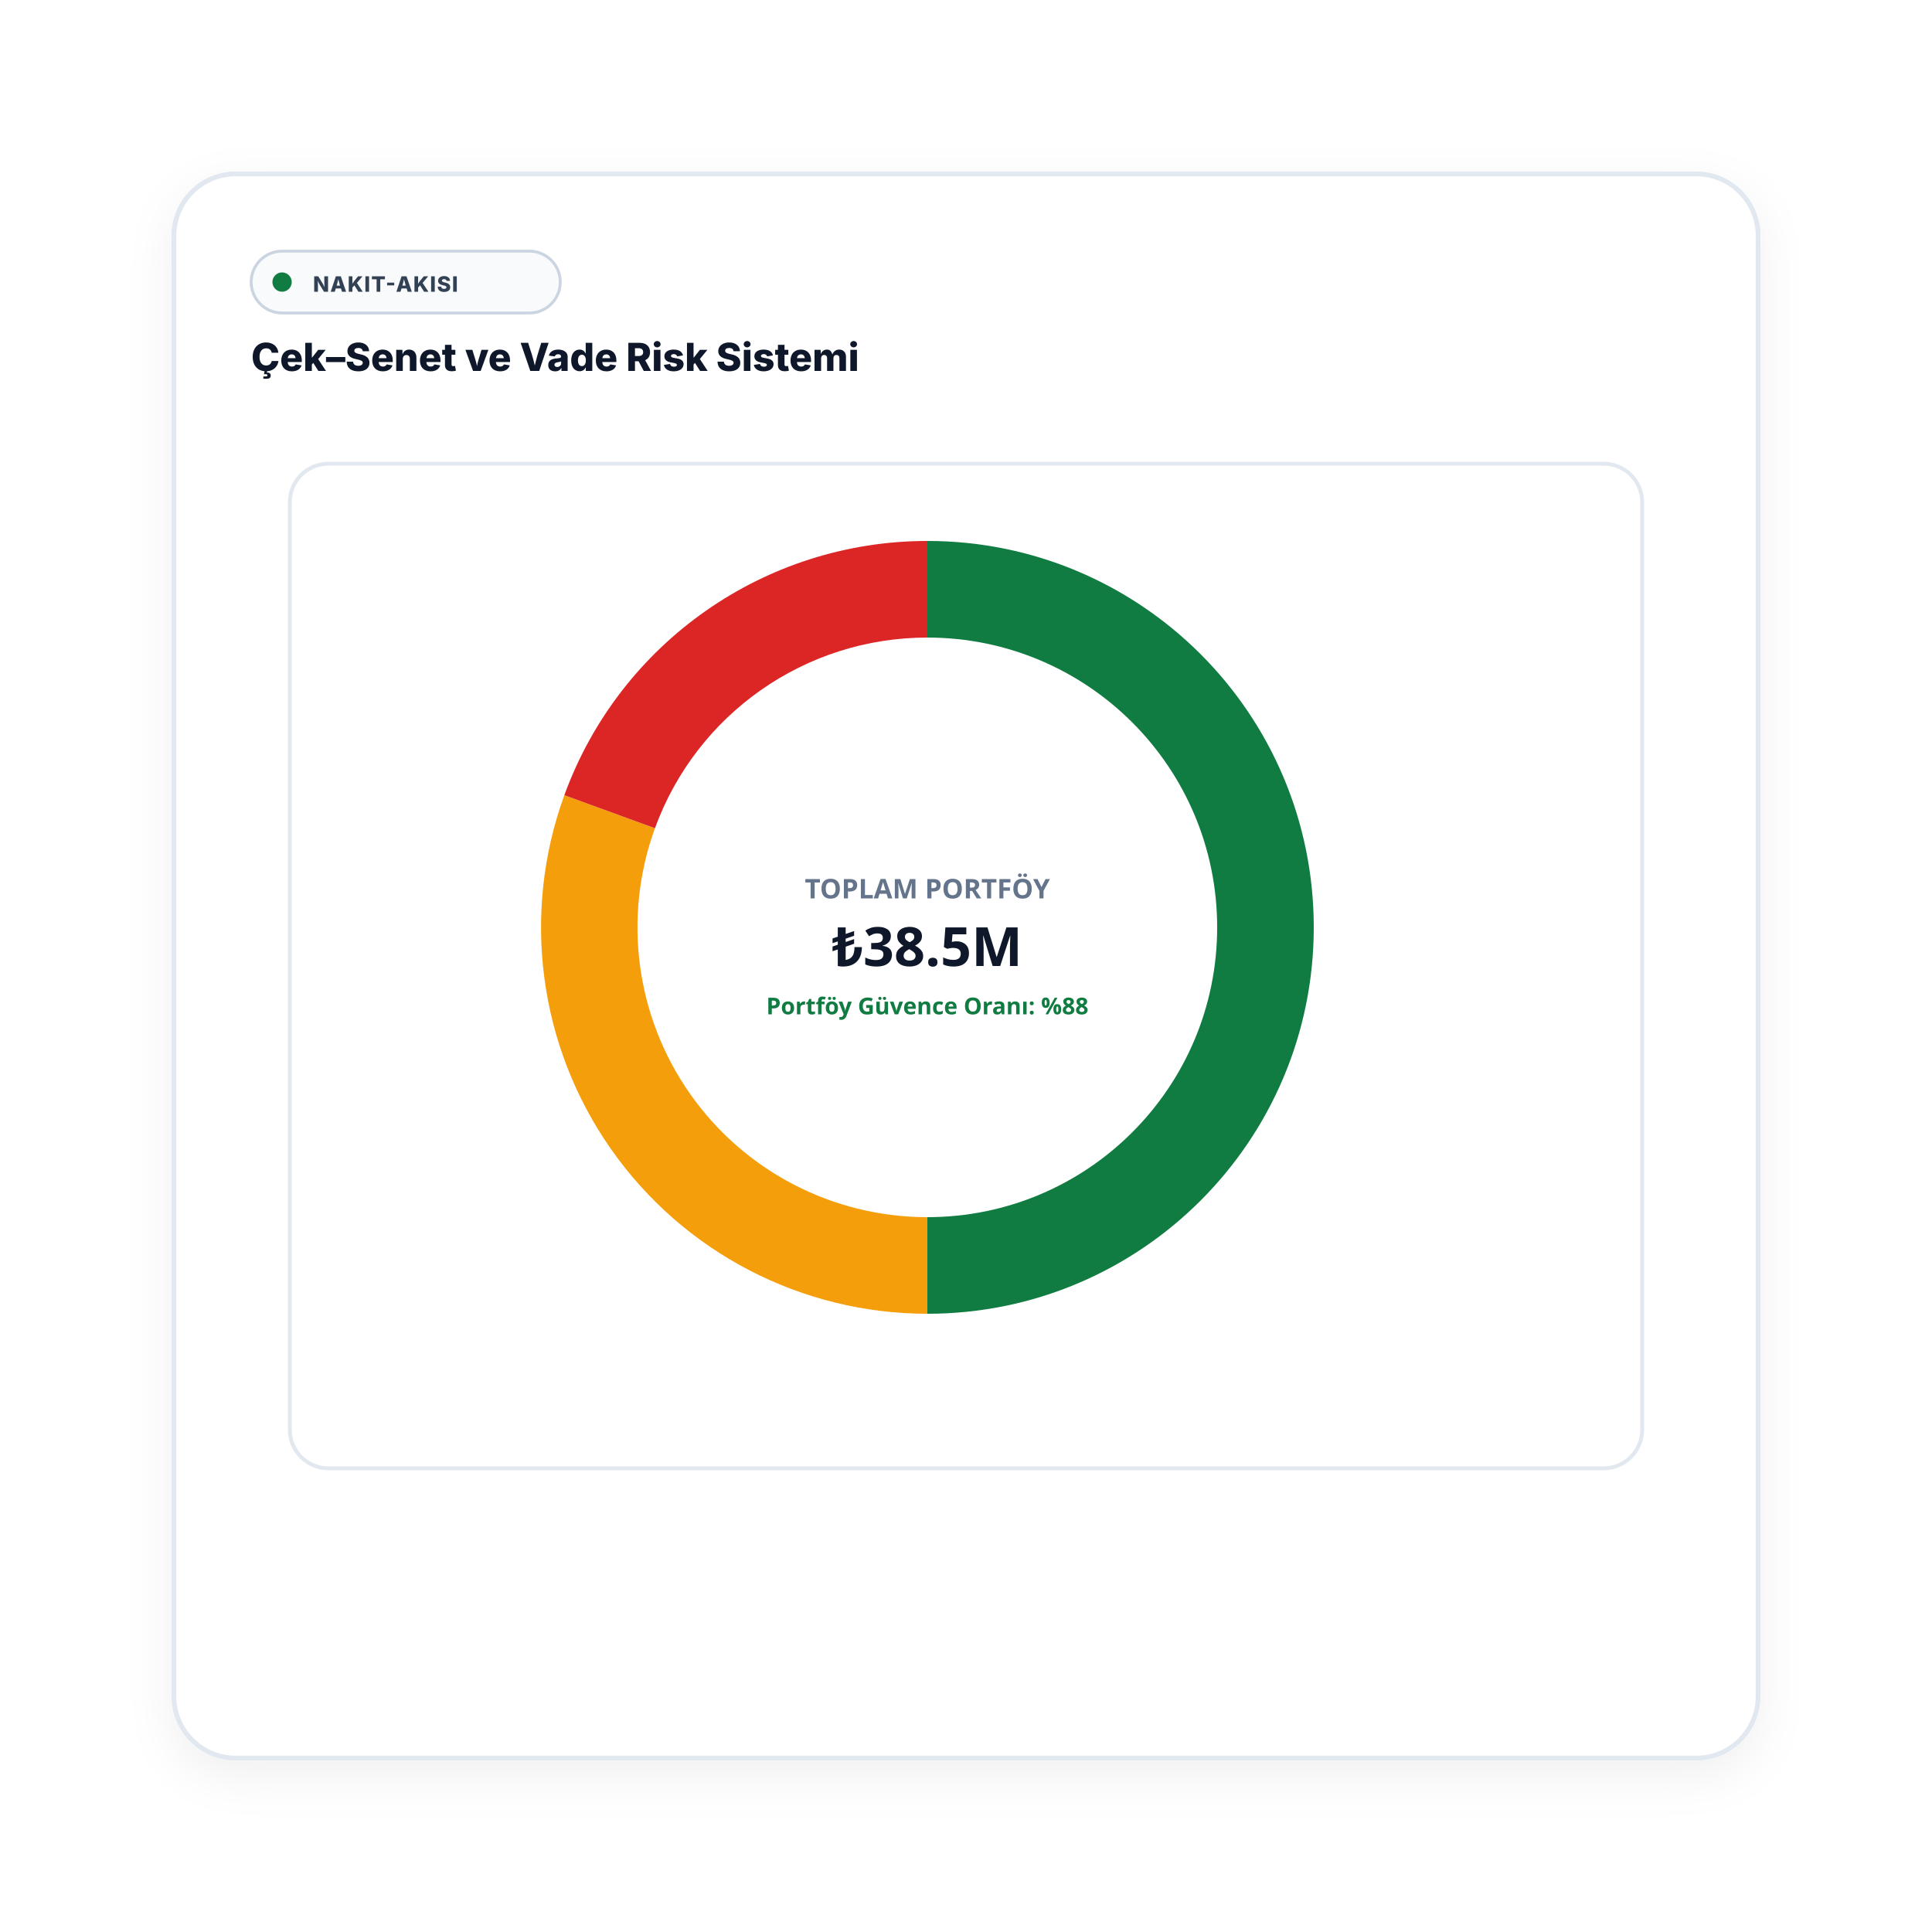
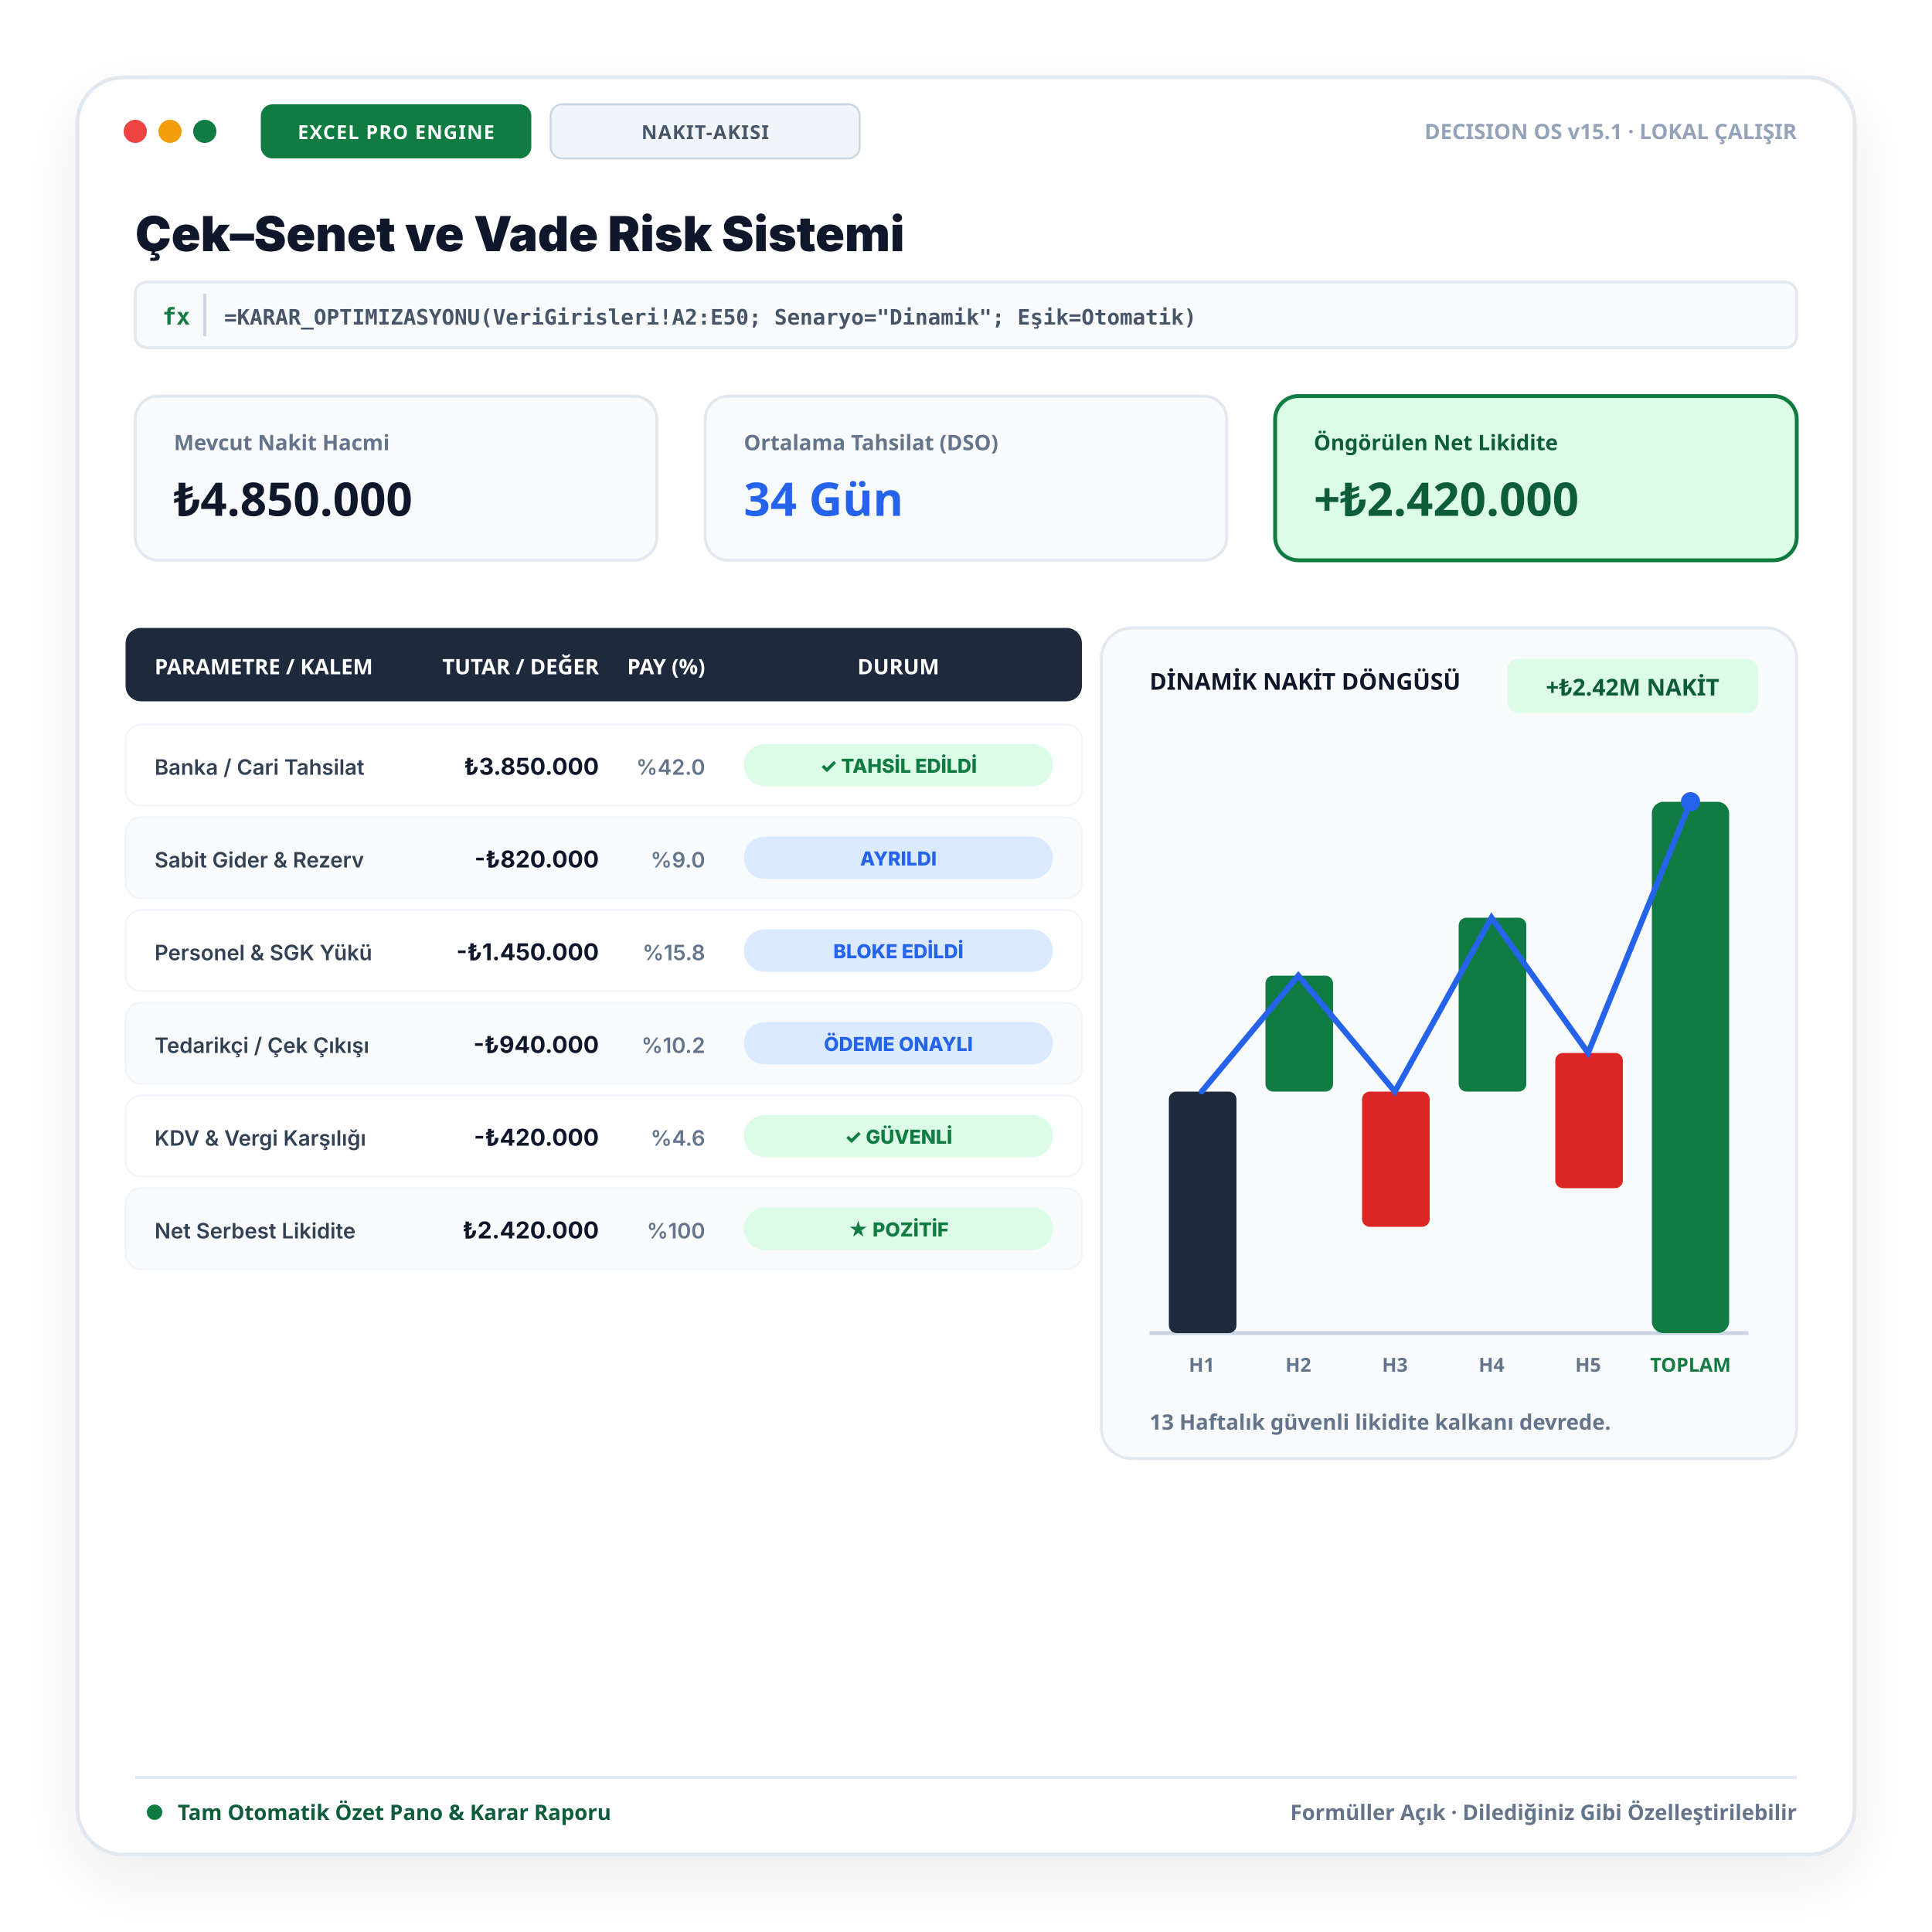
<svg xmlns="http://www.w3.org/2000/svg" viewBox="0 0 1000 1000" width="100%" height="100%">
  <defs>
-     <linearGradient id="gGreen" x1="0%" y1="0%" x2="100%" y2="100%">
-       <stop offset="0%" stop-color="#107c41" />
-       <stop offset="100%" stop-color="#0d5c3a" />
-     </linearGradient>
-     <linearGradient id="gBlue" x1="0%" y1="0%" x2="100%" y2="100%">
-       <stop offset="0%" stop-color="#3b82f6" />
-       <stop offset="100%" stop-color="#1d4ed8" />
-     </linearGradient>
-     <linearGradient id="gAmber" x1="0%" y1="0%" x2="100%" y2="100%">
-       <stop offset="0%" stop-color="#f59e0b" />
-       <stop offset="100%" stop-color="#b45309" />
-     </linearGradient>
-     <linearGradient id="gRed" x1="0%" y1="0%" x2="100%" y2="100%">
-       <stop offset="0%" stop-color="#ef4444" />
-       <stop offset="100%" stop-color="#b91c1c" />
-     </linearGradient>
-     <linearGradient id="gPurple" x1="0%" y1="0%" x2="100%" y2="100%">
-       <stop offset="0%" stop-color="#8b5cf6" />
-       <stop offset="100%" stop-color="#6d28d9" />
-     </linearGradient>
    <filter id="softCard" x="-10%" y="-10%" width="120%" height="120%">
-       <feDropShadow dx="0" dy="8" stdDeviation="12" flood-color="#0f172a" flood-opacity="0.06" />
+       <feDropShadow dx="0" dy="12" stdDeviation="16" flood-color="#0f172a" flood-opacity="0.07" />
    </filter>
  </defs>
  <rect width="1000" height="1000" fill="#ffffff" />
-   <rect x="90" y="90" width="820" height="820" rx="32" fill="#ffffff" stroke="#e2e8f0" stroke-width="2.5" filter="url(#softCard)" />
-   <g transform="translate(130, 130)">
-     <rect x="0" y="0" width="160" height="32" rx="16" fill="#f8fafc" stroke="#cbd5e1" stroke-width="1.5" />
-     <circle cx="16" cy="16" r="5" fill="#107c41" />
-     <text x="32" y="21" font-family="system-ui, -apple-system, sans-serif" font-size="11" font-weight="800" fill="#334155" letter-spacing="0.5">NAKIT-AKISI</text>
-     <text x="0" y="62" font-family="system-ui, -apple-system, sans-serif" font-size="20" font-weight="800" fill="#0f172a">Çek–Senet ve Vade Risk Sistemi</text>
+   <rect x="40" y="40" width="920" height="920" rx="24" fill="#ffffff" stroke="#e2e8f0" stroke-width="2" filter="url(#softCard)" />
+   <g transform="translate(70, 68)">
+     <circle cx="0" cy="0" r="6" fill="#ef4444" />
+     <circle cx="18" cy="0" r="6" fill="#f59e0b" />
+     <circle cx="36" cy="0" r="6" fill="#107c41" />
+     <rect x="65" y="-14" width="140" height="28" rx="6" fill="#107c41" />
+     <text x="135" y="4" font-family="system-ui" font-size="10" font-weight="800" fill="#ffffff" text-anchor="middle" letter-spacing="0.5">EXCEL PRO ENGINE</text>
+     <rect x="215" y="-14" width="160" height="28" rx="6" fill="#f1f5f9" stroke="#cbd5e1" stroke-width="1" />
+     <text x="295" y="4" font-family="system-ui" font-size="10" font-weight="700" fill="#475569" text-anchor="middle" letter-spacing="0.5">NAKIT-AKISI</text>
+     <text x="860" y="4" font-family="system-ui" font-size="11" font-weight="700" fill="#94a3b8" text-anchor="end">DECISION OS v15.1 · LOKAL ÇALIŞIR</text>
  </g>
-   <g transform="translate(130, 220)">
-     <rect x="20" y="20" width="700" height="520" rx="20" fill="#ffffff" stroke="#e2e8f0" stroke-width="2" />
-     <path d="M 350.0 460.0 A 200 200 0 0 0 350.0 60.0 L 350.0 110.0 A 150 150 0 0 1 350.0 410.0 Z" fill="#107c41" />
-     <path d="M 162.1 191.6 A 200 200 0 0 0 350.0 460.0 L 350.0 410.0 A 150 150 0 0 1 209.0 208.7 Z" fill="#f59e0b" />
-     <path d="M 350.0 60.0 A 200 200 0 0 0 162.1 191.6 L 209.0 208.7 A 150 150 0 0 1 350.0 110.0 Z" fill="#dc2626" />
-     <g transform="translate(350, 260)">
-       <text x="0" y="-15" font-family="system-ui" font-size="14" font-weight="700" fill="#64748b" text-anchor="middle">TOPLAM PORTFÖY</text>
-       <text x="0" y="20" font-family="system-ui" font-size="28" font-weight="900" fill="#0f172a" text-anchor="middle">₺38.5M</text>
-       <text x="0" y="45" font-family="system-ui" font-size="12" font-weight="700" fill="#107c41" text-anchor="middle">Portföy Güvence Oranı: %88</text>
-     </g>
+   <g transform="translate(70, 130)">
+     <text x="0" y="0" font-family="system-ui, -apple-system, sans-serif" font-size="25" font-weight="900" fill="#0f172a">Çek–Senet ve Vade Risk Sistemi</text>
+     <rect x="0" y="16" width="860" height="34" rx="6" fill="#f8fafc" stroke="#e2e8f0" stroke-width="1.5" />
+     <text x="14" y="38" font-family="system-ui, monospace" font-size="12" font-weight="800" fill="#107c41">fx</text>
+     <line x1="36" y1="22" x2="36" y2="44" stroke="#cbd5e1" stroke-width="1.5" />
+     <text x="46" y="38" font-family="system-ui, monospace" font-size="11" font-weight="600" fill="#475569">=KARAR_OPTIMIZASYONU(VeriGirisleri!A2:E50; Senaryo="Dinamik"; Eşik=Otomatik)</text>
+   </g>
+   <g transform="translate(70, 205)">
+     <rect x="0" y="0" width="270" height="85" rx="12" fill="#f8fafc" stroke="#e2e8f0" stroke-width="1.5" />
+     <text x="20" y="28" font-family="system-ui" font-size="11" font-weight="700" fill="#64748b">Mevcut Nakit Hacmi</text>
+     <text x="20" y="62" font-family="system-ui" font-size="24" font-weight="900" fill="#0f172a">₺4.850.000</text>
+     <rect x="295" y="0" width="270" height="85" rx="12" fill="#f8fafc" stroke="#e2e8f0" stroke-width="1.5" />
+     <text x="315" y="28" font-family="system-ui" font-size="11" font-weight="700" fill="#64748b">Ortalama Tahsilat (DSO)</text>
+     <text x="315" y="62" font-family="system-ui" font-size="24" font-weight="900" fill="#2563eb">34 Gün</text>
+     <rect x="590" y="0" width="270" height="85" rx="12" fill="#dcfce7" stroke="#107c41" stroke-width="2" />
+     <text x="610" y="28" font-family="system-ui" font-size="11" font-weight="800" fill="#0d5c3a">Öngörülen Net Likidite</text>
+     <text x="610" y="62" font-family="system-ui" font-size="24" font-weight="900" fill="#0d5c3a">+₺2.420.000</text>
+   </g>
+   <rect x="65" y="325" width="495" height="38" rx="8" fill="#1e293b" />
+   <text x="80" y="349" font-family="system-ui" font-size="11" font-weight="800" fill="#ffffff">PARAMETRE / KALEM</text>
+   <text x="310" y="349" font-family="system-ui" font-size="11" font-weight="800" fill="#ffffff" text-anchor="end">TUTAR / DEĞER</text>
+   <text x="365" y="349" font-family="system-ui" font-size="11" font-weight="800" fill="#ffffff" text-anchor="end">PAY (%)</text>
+   <text x="465" y="349" font-family="system-ui" font-size="11" font-weight="800" fill="#ffffff" text-anchor="middle">DURUM</text>
+   <rect x="65" y="375" width="495" height="42" rx="8" fill="#ffffff" stroke="#f1f5f9" stroke-width="1" />
+   <text x="80" y="401" font-family="system-ui, -apple-system, sans-serif" font-size="11" font-weight="600" fill="#334155">Banka / Cari Tahsilat</text>
+   <text x="310" y="401" font-family="system-ui, -apple-system, sans-serif" font-size="12" font-weight="700" fill="#0f172a" text-anchor="end">₺3.850.000</text>
+   <text x="365" y="401" font-family="system-ui, -apple-system, sans-serif" font-size="11" font-weight="600" fill="#64748b" text-anchor="end">%42.0</text>
+   <rect x="385" y="385" width="160" height="22" rx="11" fill="#dcfce7" />
+   <text x="465" y="400" font-family="system-ui, -apple-system, sans-serif" font-size="10" font-weight="800" fill="#107c41" text-anchor="middle">✓ TAHSİL EDİLDİ</text>
+   <rect x="65" y="423" width="495" height="42" rx="8" fill="#f8fafc" stroke="#f1f5f9" stroke-width="1" />
+   <text x="80" y="449" font-family="system-ui, -apple-system, sans-serif" font-size="11" font-weight="600" fill="#334155">Sabit Gider &amp; Rezerv</text>
+   <text x="310" y="449" font-family="system-ui, -apple-system, sans-serif" font-size="12" font-weight="700" fill="#0f172a" text-anchor="end">-₺820.000</text>
+   <text x="365" y="449" font-family="system-ui, -apple-system, sans-serif" font-size="11" font-weight="600" fill="#64748b" text-anchor="end">%9.0</text>
+   <rect x="385" y="433" width="160" height="22" rx="11" fill="#dbeafe" />
+   <text x="465" y="448" font-family="system-ui, -apple-system, sans-serif" font-size="10" font-weight="800" fill="#2563eb" text-anchor="middle">AYRILDI</text>
+   <rect x="65" y="471" width="495" height="42" rx="8" fill="#ffffff" stroke="#f1f5f9" stroke-width="1" />
+   <text x="80" y="497" font-family="system-ui, -apple-system, sans-serif" font-size="11" font-weight="600" fill="#334155">Personel &amp; SGK Yükü</text>
+   <text x="310" y="497" font-family="system-ui, -apple-system, sans-serif" font-size="12" font-weight="700" fill="#0f172a" text-anchor="end">-₺1.450.000</text>
+   <text x="365" y="497" font-family="system-ui, -apple-system, sans-serif" font-size="11" font-weight="600" fill="#64748b" text-anchor="end">%15.8</text>
+   <rect x="385" y="481" width="160" height="22" rx="11" fill="#dbeafe" />
+   <text x="465" y="496" font-family="system-ui, -apple-system, sans-serif" font-size="10" font-weight="800" fill="#2563eb" text-anchor="middle">BLOKE EDİLDİ</text>
+   <rect x="65" y="519" width="495" height="42" rx="8" fill="#f8fafc" stroke="#f1f5f9" stroke-width="1" />
+   <text x="80" y="545" font-family="system-ui, -apple-system, sans-serif" font-size="11" font-weight="600" fill="#334155">Tedarikçi / Çek Çıkışı</text>
+   <text x="310" y="545" font-family="system-ui, -apple-system, sans-serif" font-size="12" font-weight="700" fill="#0f172a" text-anchor="end">-₺940.000</text>
+   <text x="365" y="545" font-family="system-ui, -apple-system, sans-serif" font-size="11" font-weight="600" fill="#64748b" text-anchor="end">%10.2</text>
+   <rect x="385" y="529" width="160" height="22" rx="11" fill="#dbeafe" />
+   <text x="465" y="544" font-family="system-ui, -apple-system, sans-serif" font-size="10" font-weight="800" fill="#2563eb" text-anchor="middle">ÖDEME ONAYLI</text>
+   <rect x="65" y="567" width="495" height="42" rx="8" fill="#ffffff" stroke="#f1f5f9" stroke-width="1" />
+   <text x="80" y="593" font-family="system-ui, -apple-system, sans-serif" font-size="11" font-weight="600" fill="#334155">KDV &amp; Vergi Karşılığı</text>
+   <text x="310" y="593" font-family="system-ui, -apple-system, sans-serif" font-size="12" font-weight="700" fill="#0f172a" text-anchor="end">-₺420.000</text>
+   <text x="365" y="593" font-family="system-ui, -apple-system, sans-serif" font-size="11" font-weight="600" fill="#64748b" text-anchor="end">%4.6</text>
+   <rect x="385" y="577" width="160" height="22" rx="11" fill="#dcfce7" />
+   <text x="465" y="592" font-family="system-ui, -apple-system, sans-serif" font-size="10" font-weight="800" fill="#107c41" text-anchor="middle">✓ GÜVENLİ</text>
+   <rect x="65" y="615" width="495" height="42" rx="8" fill="#f8fafc" stroke="#f1f5f9" stroke-width="1" />
+   <text x="80" y="641" font-family="system-ui, -apple-system, sans-serif" font-size="11" font-weight="600" fill="#334155">Net Serbest Likidite</text>
+   <text x="310" y="641" font-family="system-ui, -apple-system, sans-serif" font-size="12" font-weight="700" fill="#0f172a" text-anchor="end">₺2.420.000</text>
+   <text x="365" y="641" font-family="system-ui, -apple-system, sans-serif" font-size="11" font-weight="600" fill="#64748b" text-anchor="end">%100</text>
+   <rect x="385" y="625" width="160" height="22" rx="11" fill="#dcfce7" />
+   <text x="465" y="640" font-family="system-ui, -apple-system, sans-serif" font-size="10" font-weight="800" fill="#107c41" text-anchor="middle">★ POZİTİF</text>
+   <g transform="translate(570, 325)">
+     <rect width="360" height="430" rx="16" fill="#f8fafc" stroke="#e2e8f0" stroke-width="1.5" />
+     <text x="25" y="32" font-family="system-ui" font-size="12" font-weight="800" fill="#0f172a">DİNAMİK NAKİT DÖNGÜSÜ</text>
+     <rect x="210" y="16" width="130" height="28" rx="6" fill="#dcfce7" />
+     <text x="275" y="35" font-family="system-ui" font-size="12" font-weight="900" fill="#0d5c3a" text-anchor="middle">+₺2.42M NAKİT</text>
+     <line x1="25" y1="365" x2="335" y2="365" stroke="#cbd5e1" stroke-width="2" />
+     <rect x="35" y="240" width="35" height="125" rx="4" fill="#1e293b" />
+     <text x="52" y="385" font-family="system-ui" font-size="10" font-weight="700" fill="#64748b" text-anchor="middle">H1</text>
+     <rect x="85" y="180" width="35" height="60" rx="4" fill="#107c41" />
+     <text x="102" y="385" font-family="system-ui" font-size="10" font-weight="700" fill="#64748b" text-anchor="middle">H2</text>
+     <rect x="135" y="240" width="35" height="70" rx="4" fill="#dc2626" />
+     <text x="152" y="385" font-family="system-ui" font-size="10" font-weight="700" fill="#64748b" text-anchor="middle">H3</text>
+     <rect x="185" y="150" width="35" height="90" rx="4" fill="#107c41" />
+     <text x="202" y="385" font-family="system-ui" font-size="10" font-weight="700" fill="#64748b" text-anchor="middle">H4</text>
+     <rect x="235" y="220" width="35" height="70" rx="4" fill="#dc2626" />
+     <text x="252" y="385" font-family="system-ui" font-size="10" font-weight="700" fill="#64748b" text-anchor="middle">H5</text>
+     <rect x="285" y="90" width="40" height="275" rx="6" fill="#107c41" />
+     <text x="305" y="385" font-family="system-ui" font-size="10" font-weight="800" fill="#107c41" text-anchor="middle">TOPLAM</text>
+     <path d="M 52 240 L 102 180 L 152 240 L 202 150 L 252 220 L 305 90" fill="none" stroke="#2563eb" stroke-width="3" stroke-linecap="round" />
+     <circle cx="305" cy="90" r="5" fill="#2563eb" />
+     <text x="25" y="415" font-family="system-ui" font-size="11" font-weight="600" fill="#64748b">13 Haftalık güvenli likidite kalkanı devrede.</text>
+   </g>
+   <g transform="translate(70, 920)">
+     <line x1="0" y1="0" x2="860" y2="0" stroke="#e2e8f0" stroke-width="1.5" />
+     <circle cx="10" cy="18" r="4" fill="#107c41" />
+     <text x="22" y="22" font-family="system-ui" font-size="11" font-weight="700" fill="#0d5c3a">Tam Otomatik Özet Pano &amp; Karar Raporu</text>
+     <text x="860" y="22" font-family="system-ui" font-size="11" font-weight="600" fill="#64748b" text-anchor="end">Formüller Açık · Dilediğiniz Gibi Özelleştirilebilir</text>
  </g>
</svg>
